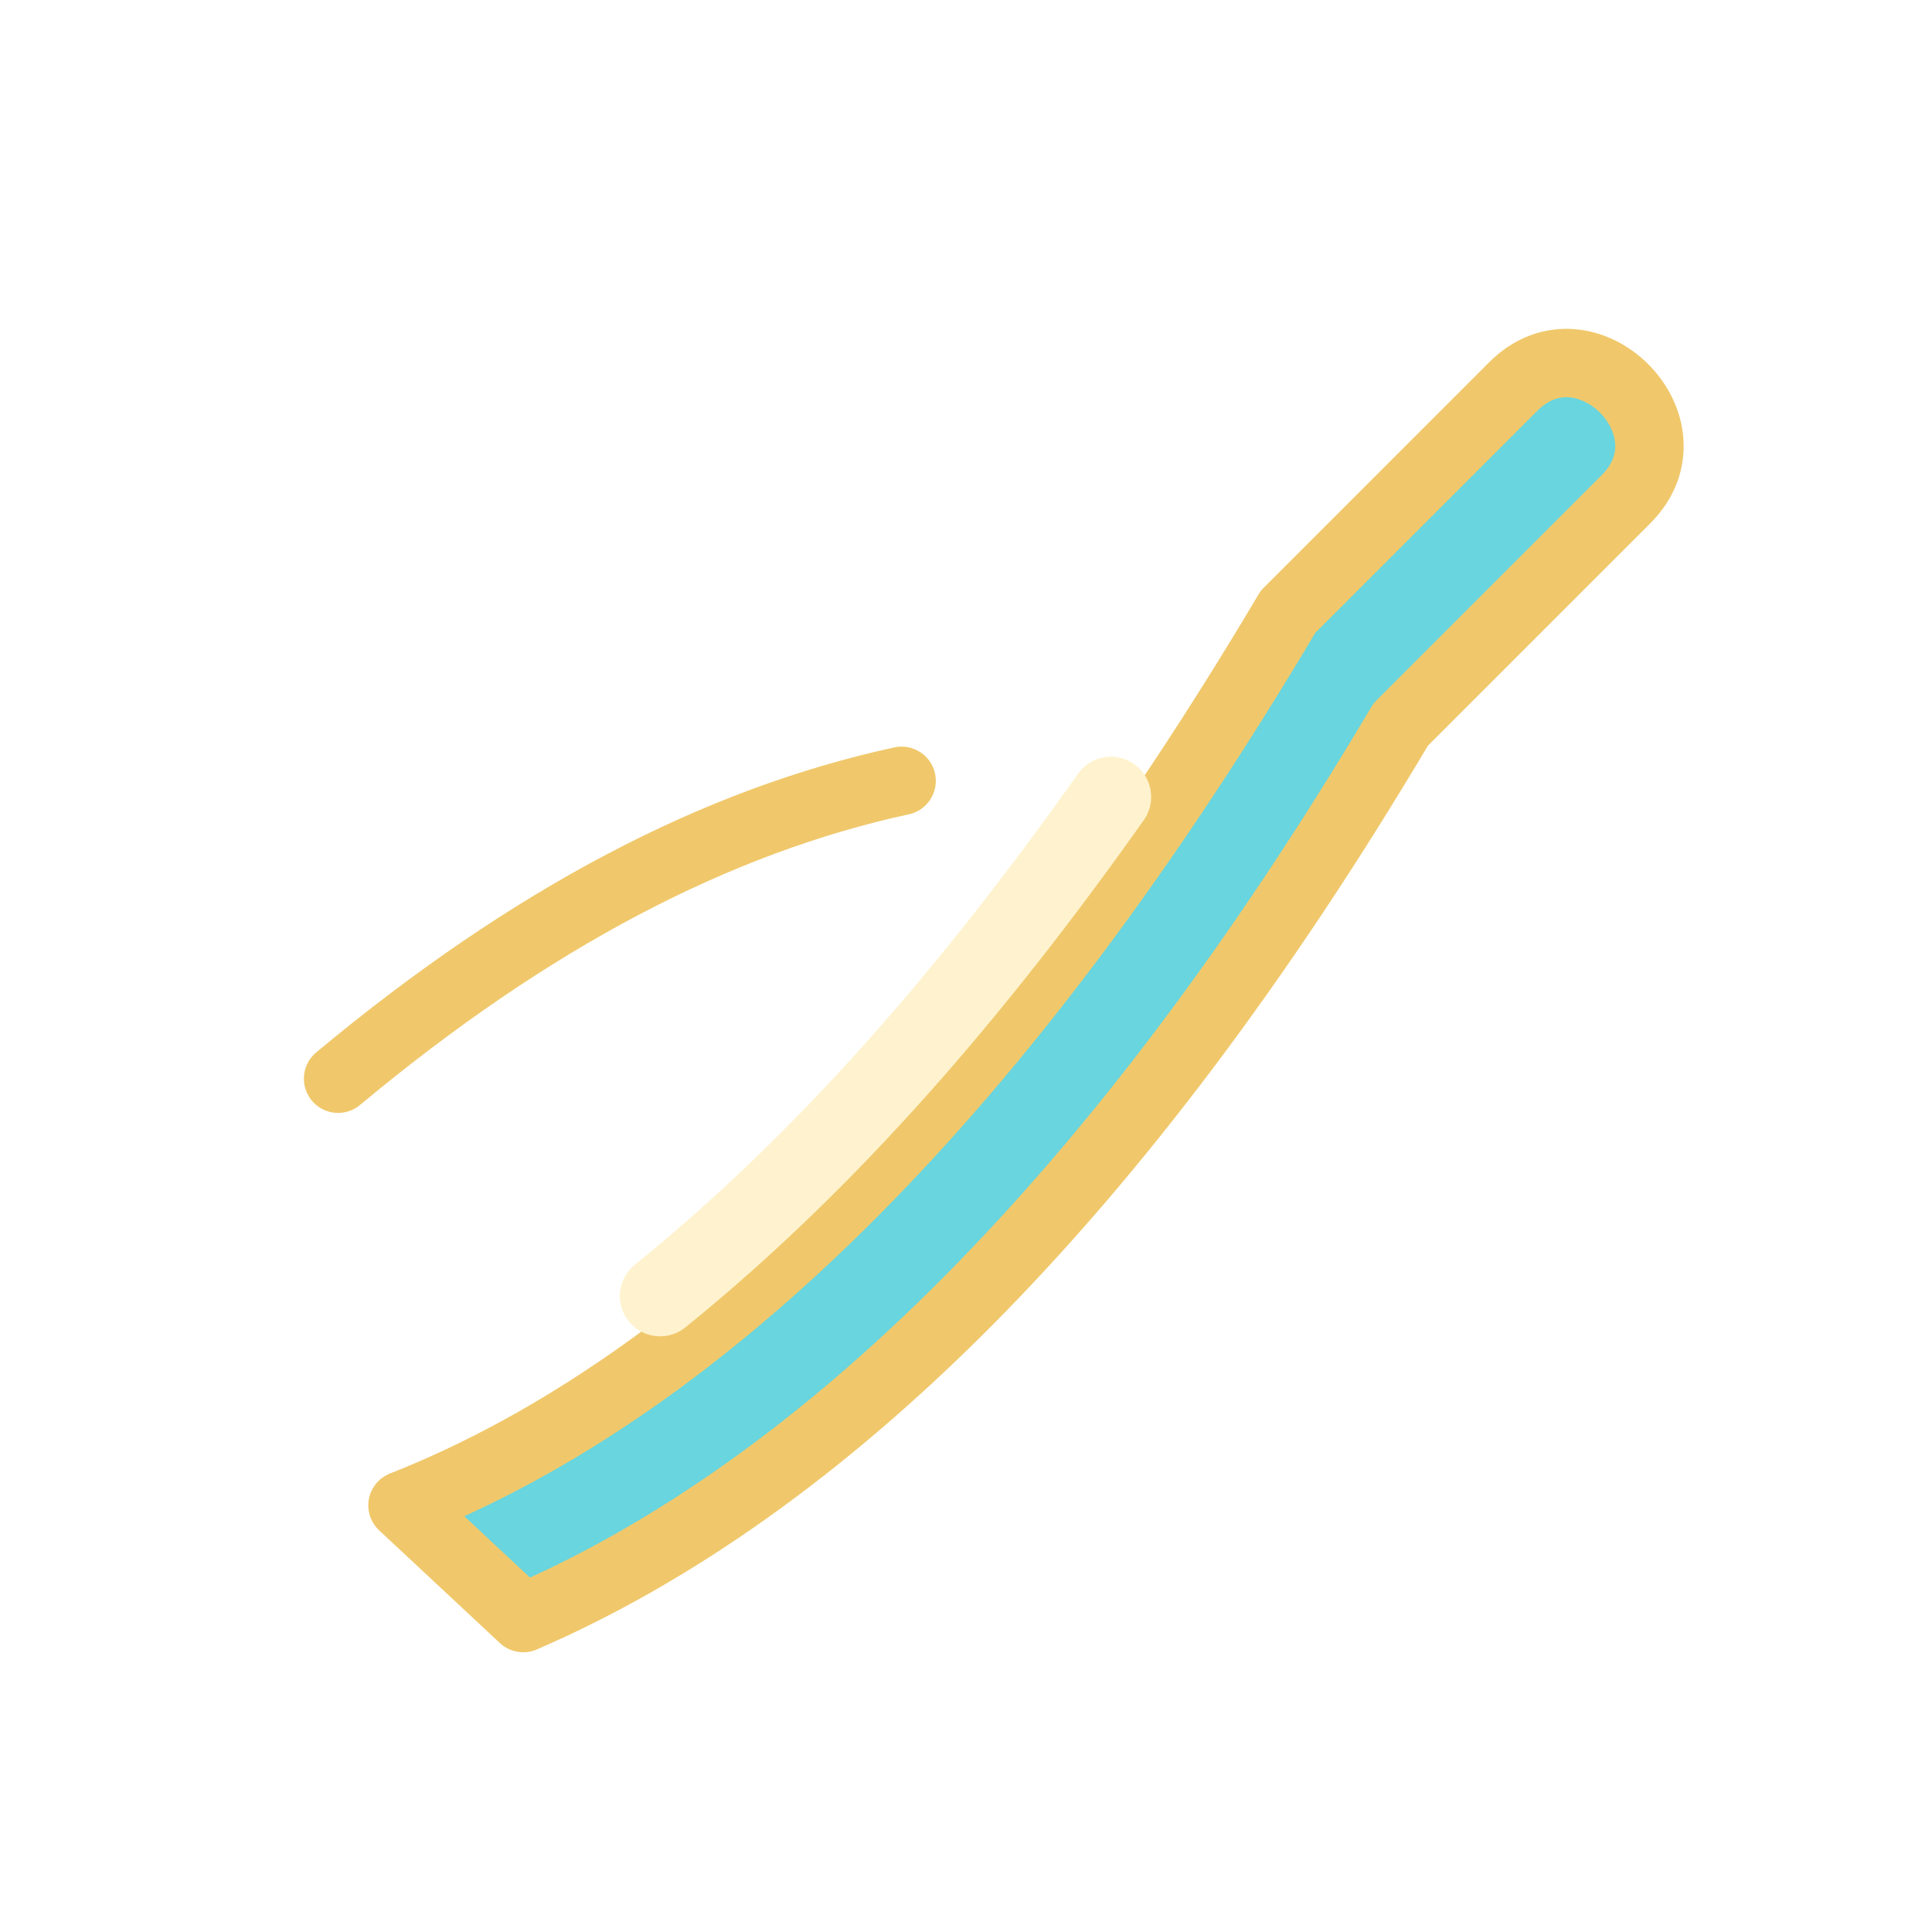
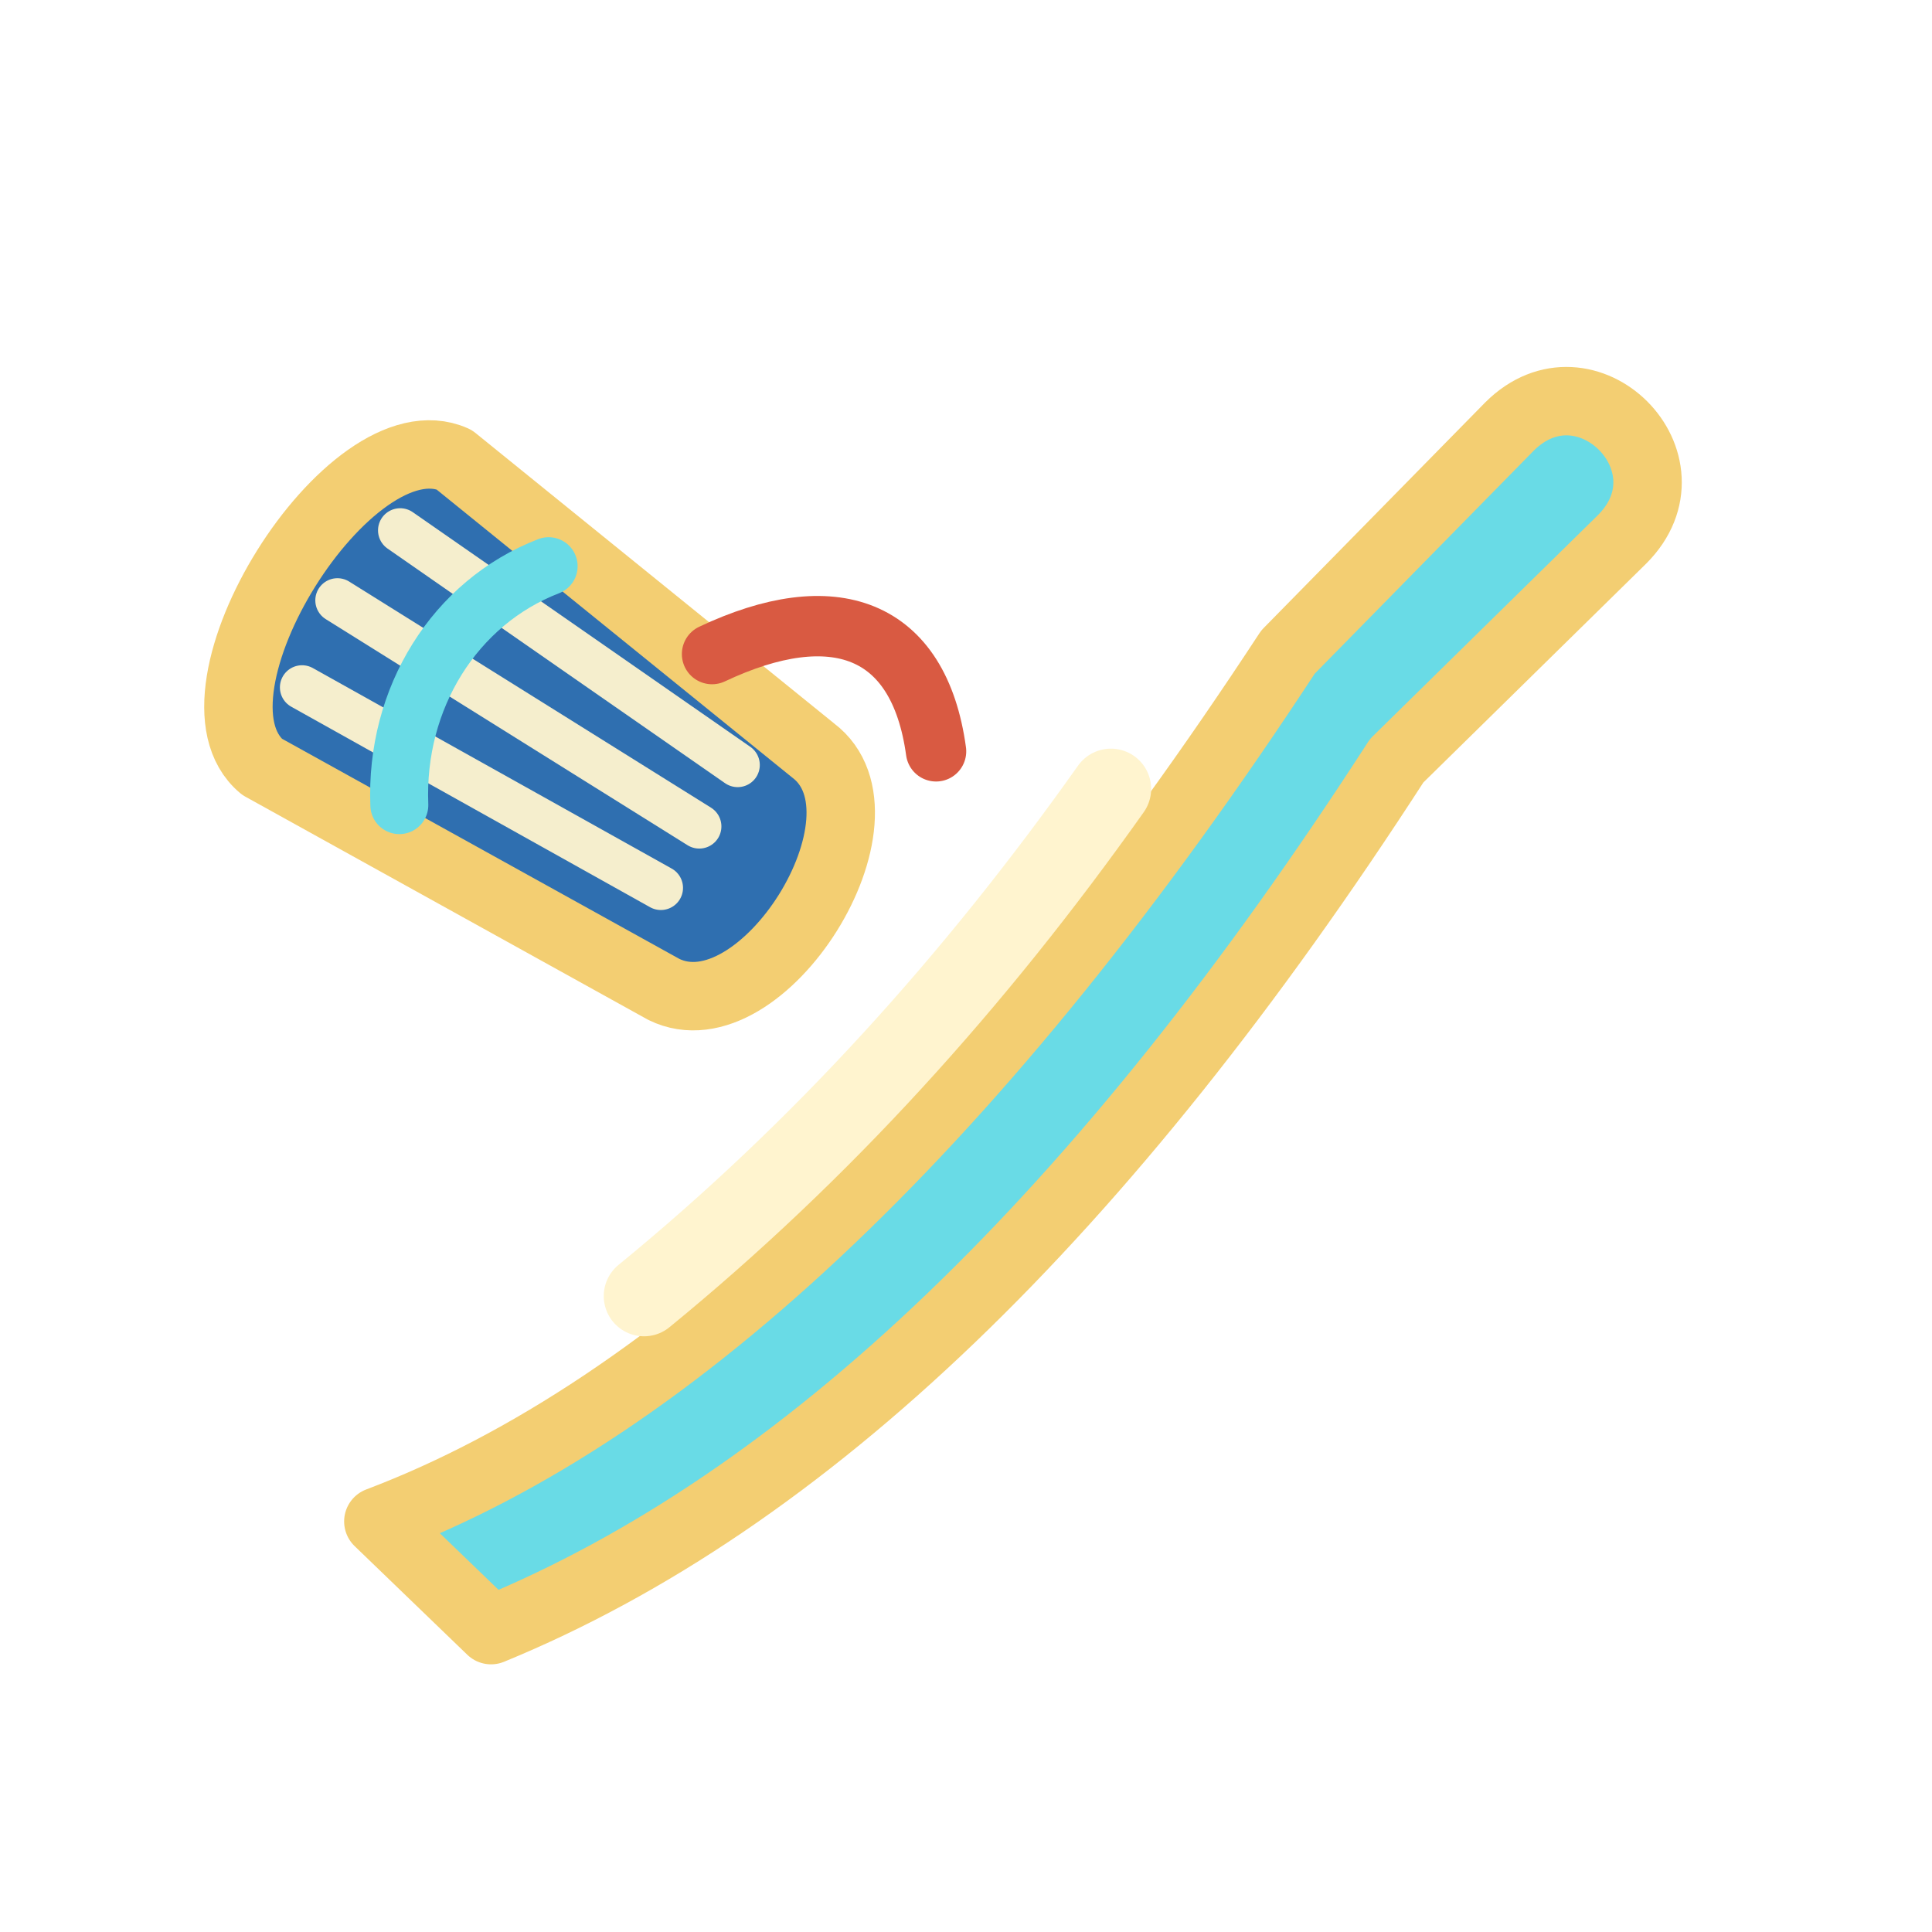
<svg xmlns="http://www.w3.org/2000/svg" class="dream-suisui-svg" viewBox="0 0 24 24" aria-hidden="true" focusable="false">
-   <path d="M5 18.7c3.8-1.5 7.5-5.2 11-11.1l2.8-2.8c.9-.9 2.3.5 1.4 1.4l-2.8 2.8C13.9 14.9 10.2 18.5 6.5 20.1L5 18.7Z" fill="#68d5df" stroke="#f0c86b" stroke-width=".85" stroke-linejoin="round" />
-   <path d="M8.2 16.1c2.1-1.7 3.9-3.8 5.6-6.2" stroke="#fff3cf" stroke-width="1" stroke-linecap="round" />
-   <path d="M4.2 13.4c2.4-2 4.7-3.2 7-3.7" fill="none" stroke="#f0c86b" stroke-width=".85" stroke-linecap="round" />
+   <path d="M4.7 18.9c3.7-1.4 7.5-5 11.3-10.8l2.75-2.8c.95-.95 2.35.45 1.4 1.4l-2.8 2.75C13.7 15.1 10 18.65 6.1 20.25L4.7 18.9Z" fill="#69dbe6" stroke="#f3ce72" stroke-width=".85" stroke-linejoin="round" />
+   <path d="M8 16.1c2.2-1.8 4.1-3.9 5.8-6.3" stroke="#fff4cf" stroke-width="1" stroke-linecap="round" />
+   <g transform="rotate(-58 6.1 8.65)">
+     <path d="M3.85 6.7c.2-1.4 4.3-1.4 4.5 0l-.7 5.7c-.12 1.35-3.36 1.35-3.5 0l-.3-5.7Z" fill="#2f6fb0" stroke="#f3ce72" stroke-width=".85" stroke-linejoin="round" />
+     <path d="M4.95 6.6l.25 5.1M6.1 6.4v5.3M7.25 6.6l-.25 5.1" stroke="#fff4cf" stroke-width=".55" stroke-linecap="round" opacity=".95" />
+     <path d="M4.35 8.4c1.1-.75 2.5-.75 3.5 0" fill="none" stroke="#69dbe6" stroke-width=".72" stroke-linecap="round" />
+     <path d="M8 10.7c1.4.9 1.65 2 .45 3" fill="none" stroke="#d95a42" stroke-width=".75" stroke-linecap="round" />
+   </g>
</svg>
